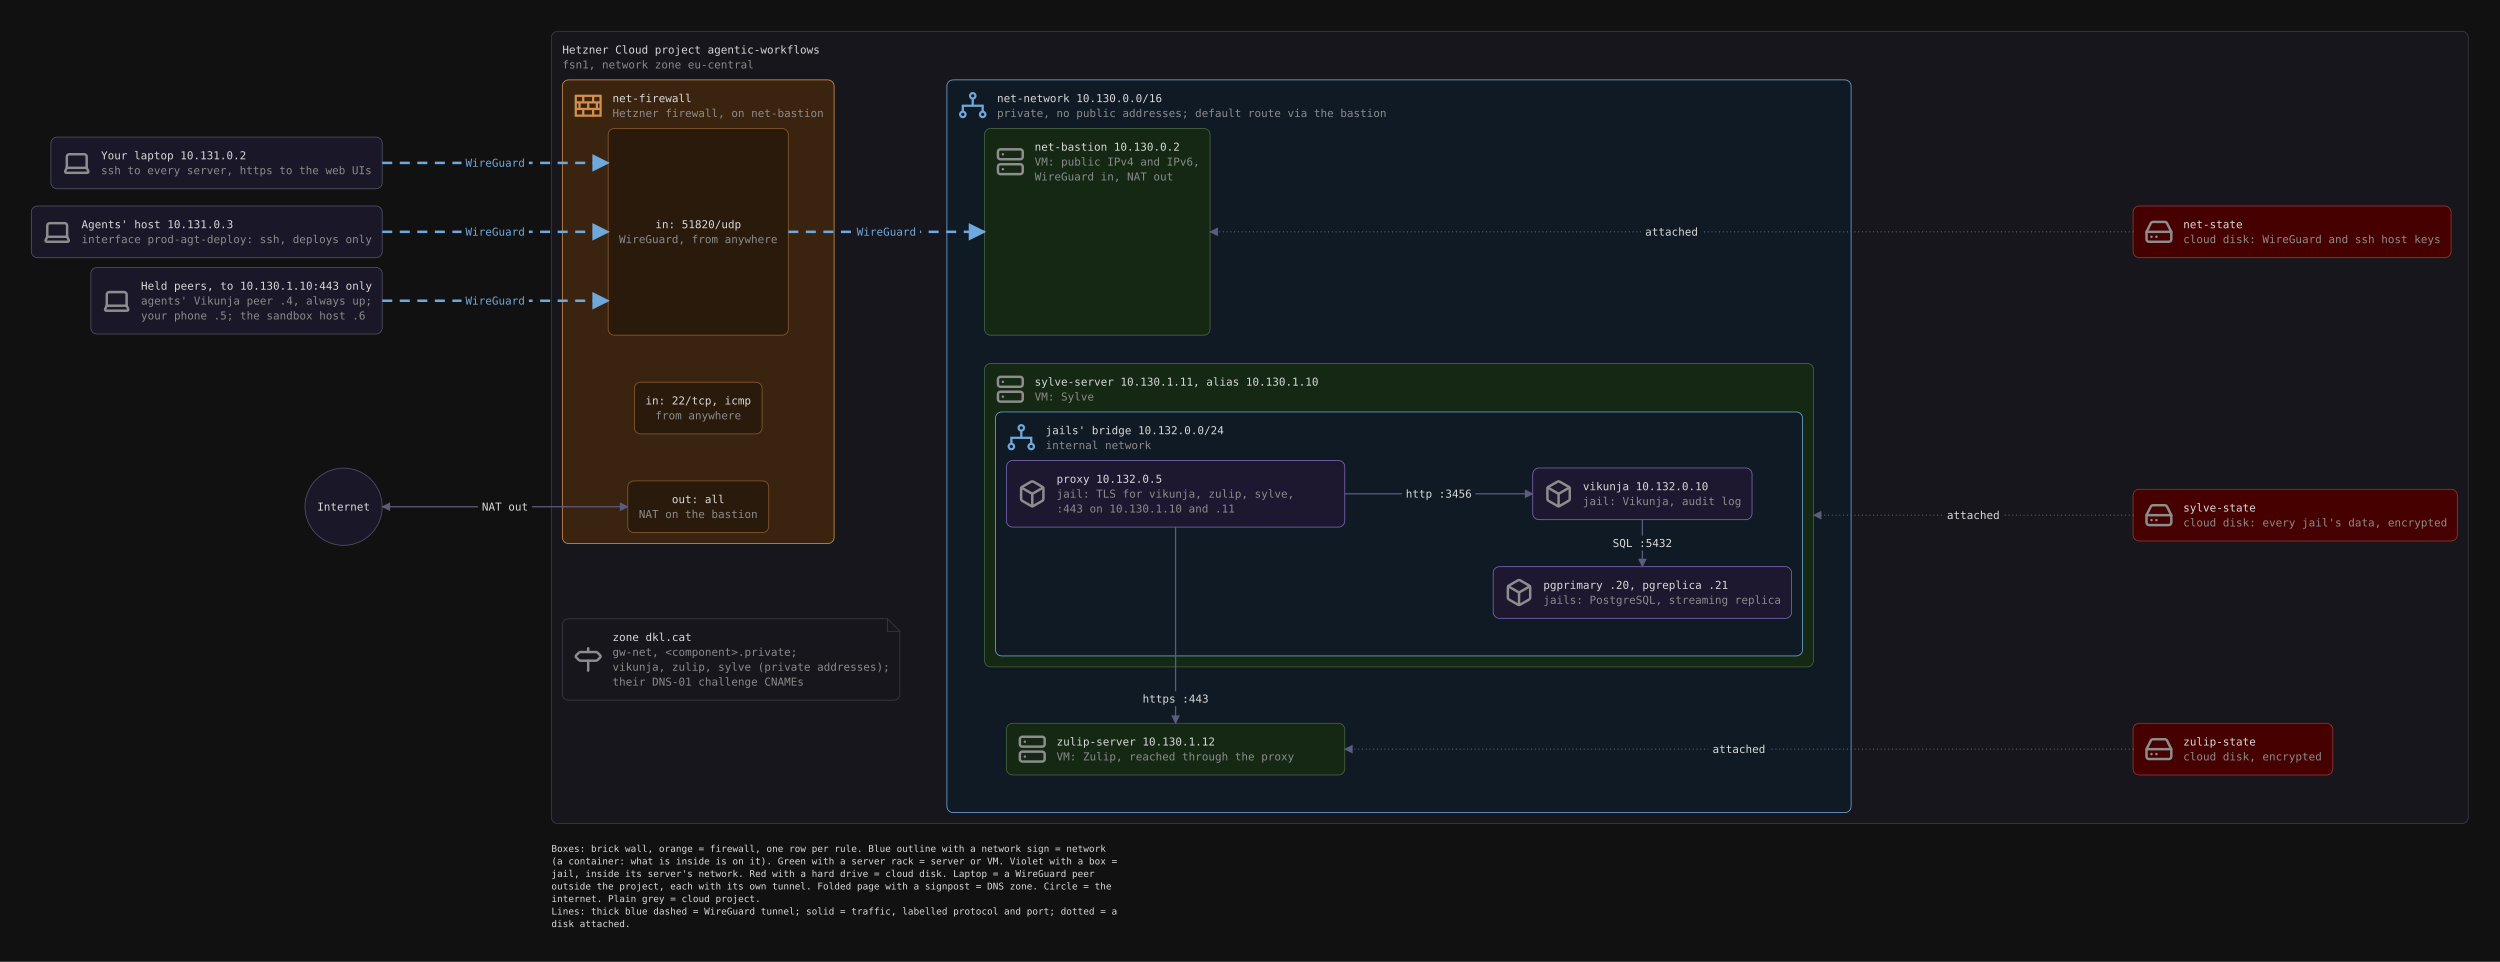
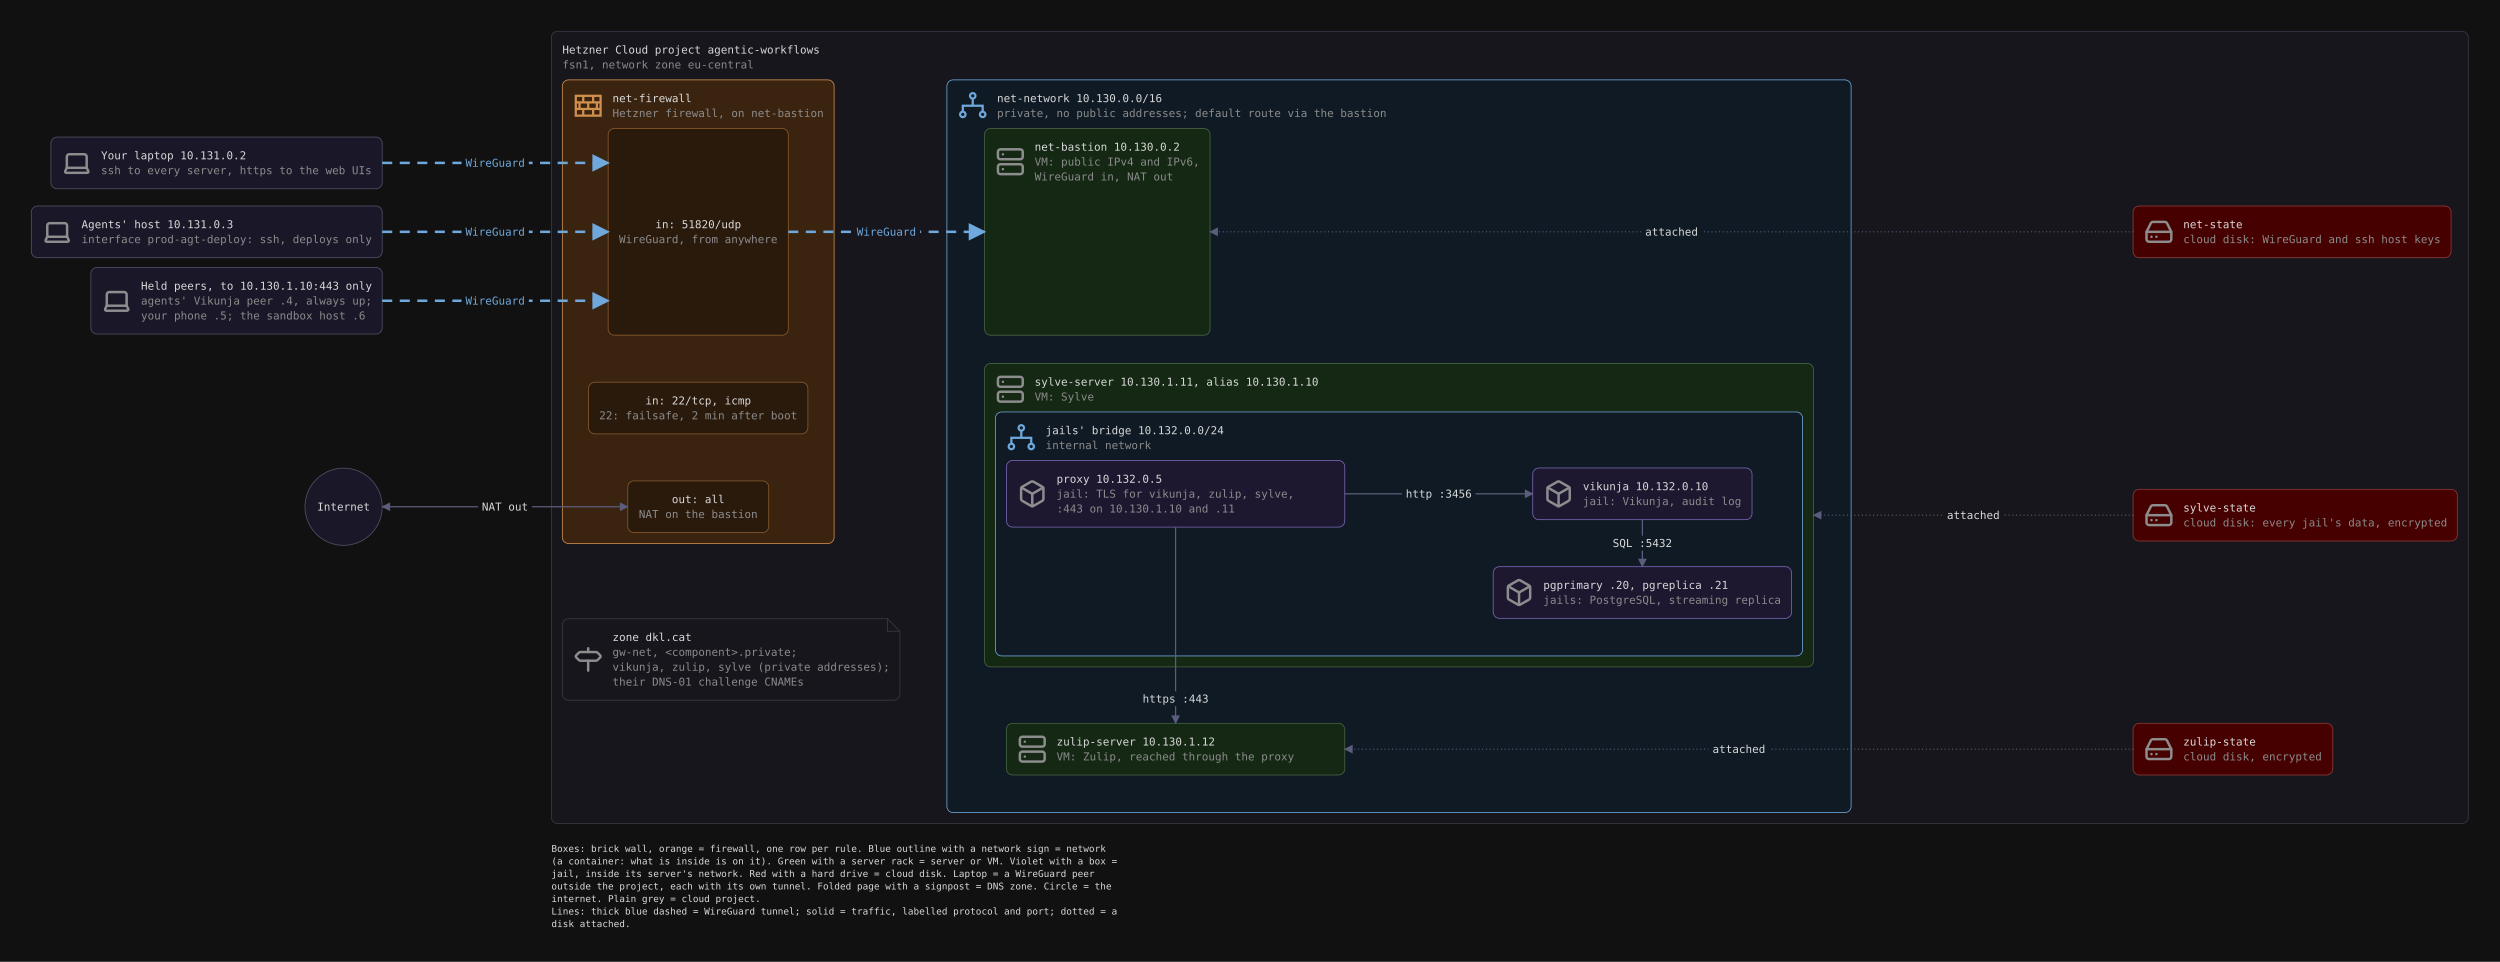
<svg xmlns="http://www.w3.org/2000/svg" width="3192" height="1228" viewBox="0 0 3192 1228" font-family="'DejaVu Sans Mono', 'Menlo', 'Consolas', 'Liberation Mono', 'Courier New', monospace" font-size="14px">
  <defs>
-     <marker id="r2b7fef2e-arrow-6fa8dc" viewBox="0 0 10 10" refX="9" refY="5" markerWidth="7" markerHeight="7" orient="auto-start-reverse">
+     <marker id="r66264893-arrow-6fa8dc" viewBox="0 0 10 10" refX="9" refY="5" markerWidth="7" markerHeight="7" orient="auto-start-reverse">
      <path d="M 0 0 L 10 5 L 0 10 z" fill="#6fa8dc" />
    </marker>
-     <marker id="r2b7fef2e-arrow-5c5c7c" viewBox="0 0 10 10" refX="9" refY="5" markerWidth="7" markerHeight="7" orient="auto-start-reverse">
+     <marker id="r66264893-arrow-5c5c7c" viewBox="0 0 10 10" refX="9" refY="5" markerWidth="7" markerHeight="7" orient="auto-start-reverse">
      <path d="M 0 0 L 10 5 L 0 10 z" fill="#5c5c7c" />
    </marker>
  </defs>
  <rect x="0" y="0" width="3192" height="1228" fill="#111111" />
  <path d="M712 40 H3143.5 a8 8 0 0 1 8 8 V1043.5 a8 8 0 0 1 -8 8 H712 a8 8 0 0 1 -8 -8 V48 a8 8 0 0 1 8 -8 Z" fill="#16161c" stroke="#3a3a48" />
  <text x="718" y="68.4" fill="#d9d9d9" text-anchor="start">Hetzner Cloud project agentic-workflows</text>
  <text x="718" y="87.4" fill="#8b8b8b" text-anchor="start">fsn1, network zone eu-central</text>
  <path d="M726 102 H1057 a8 8 0 0 1 8 8 V686 a8 8 0 0 1 -8 8 H726 a8 8 0 0 1 -8 -8 V110 a8 8 0 0 1 8 -8 Z" fill="#3a2410" stroke="#d2904e" />
  <text x="782" y="130.4" fill="#d9d9d9" text-anchor="start">net-firewall</text>
  <text x="782" y="149.4" fill="#8b8b8b" text-anchor="start">Hetzner firewall, on net-bastion</text>
  <svg x="732" y="116" width="38" height="38" color="#8d8d8e" viewBox="0 0 24 24" fill="none" stroke="#d2904e" stroke-width="1.8">
    <rect x="2" y="4" width="20" height="16" />
    <path d="M2 9.3h20M2 14.6h20M8 4v5.3M16 4v5.3M5 9.3v5.3M12 9.3v5.3M19 9.3v5.3M8 14.6V20M16 14.6V20" />
  </svg>
  <path d="M784.5 164 H998.5 a8 8 0 0 1 8 8 V420 a8 8 0 0 1 -8 8 H784.5 a8 8 0 0 1 -8 -8 V172 a8 8 0 0 1 8 -8 Z" fill="#2a1a0c" stroke="#8a5a2c" />
  <text x="891.5" y="291.4" fill="#d9d9d9" text-anchor="middle">in: 51820/udp</text>
  <text x="891.5" y="310.4" fill="#8b8b8b" text-anchor="middle">WireGuard, from anywhere</text>
-   <path d="M818 488 H965 a8 8 0 0 1 8 8 V546 a8 8 0 0 1 -8 8 H818 a8 8 0 0 1 -8 -8 V496 a8 8 0 0 1 8 -8 Z" fill="#2a1a0c" stroke="#8a5a2c" />
+   <path d="M759.5 488 H1023.5 a8 8 0 0 1 8 8 V546 a8 8 0 0 1 -8 8 H759.5 a8 8 0 0 1 -8 -8 V496 a8 8 0 0 1 8 -8 Z" fill="#2a1a0c" stroke="#8a5a2c" />
  <text x="891.5" y="516.4" fill="#d9d9d9" text-anchor="middle">in: 22/tcp, icmp</text>
-   <text x="891.5" y="535.4" fill="#8b8b8b" text-anchor="middle">from anywhere</text>
+   <text x="891.5" y="535.4" fill="#8b8b8b" text-anchor="middle">22: failsafe, 2 min after boot</text>
  <path d="M809.5 614 H973.5 a8 8 0 0 1 8 8 V672 a8 8 0 0 1 -8 8 H809.5 a8 8 0 0 1 -8 -8 V622 a8 8 0 0 1 8 -8 Z" fill="#2a1a0c" stroke="#8a5a2c" />
  <text x="891.5" y="642.4" fill="#d9d9d9" text-anchor="middle">out: all</text>
  <text x="891.5" y="661.4" fill="#8b8b8b" text-anchor="middle">NAT on the bastion</text>
  <path d="M1217 102 H2355.5 a8 8 0 0 1 8 8 V1029.5 a8 8 0 0 1 -8 8 H1217 a8 8 0 0 1 -8 -8 V110 a8 8 0 0 1 8 -8 Z" fill="#0f1a24" stroke="#6fa8dc" />
  <text x="1273" y="130.4" fill="#d9d9d9" text-anchor="start">net-network  10.130.0.0/16</text>
  <text x="1273" y="149.4" fill="#8b8b8b" text-anchor="start">private, no public addresses; default route via the bastion</text>
  <svg x="1223" y="116" width="38" height="38" color="#8d8d8e" viewBox="0 0 24 24" fill="none" stroke="#6fa8dc" stroke-width="1.8">
    <circle cx="12" cy="4" r="2.2" />
    <circle cx="4" cy="19" r="2.2" />
    <circle cx="20" cy="19" r="2.2" />
    <path d="M12 6.2V12M4 16.8V12h16v4.8" />
  </svg>
  <path d="M1265 164 H1537 a8 8 0 0 1 8 8 V420 a8 8 0 0 1 -8 8 H1265 a8 8 0 0 1 -8 -8 V172 a8 8 0 0 1 8 -8 Z" fill="#142814" stroke="#486544" />
  <text x="1321" y="192.4" fill="#d9d9d9" text-anchor="start">net-bastion  10.130.0.2</text>
  <text x="1321" y="211.4" fill="#8b8b8b" text-anchor="start">VM: public IPv4 and IPv6,</text>
  <text x="1321" y="230.4" fill="#8b8b8b" text-anchor="start">WireGuard in, NAT out</text>
  <svg x="1271" y="187.5" width="38" height="38" color="#8d8d8e" viewBox="0 0 24 24" fill="none" stroke="currentColor" stroke-width="2" stroke-linecap="round" stroke-linejoin="round">
    <rect width="20" height="8" x="2" y="2" rx="2" ry="2" />
    <rect width="20" height="8" x="2" y="14" rx="2" ry="2" />
    <line x1="6" x2="6.01" y1="6" y2="6" />
    <line x1="6" x2="6.01" y1="18" y2="18" />
  </svg>
  <path d="M1265 464 H2307.5 a8 8 0 0 1 8 8 V843.5 a8 8 0 0 1 -8 8 H1265 a8 8 0 0 1 -8 -8 V472 a8 8 0 0 1 8 -8 Z" fill="#142814" stroke="#486544" />
  <text x="1321" y="492.4" fill="#d9d9d9" text-anchor="start">sylve-server  10.130.1.11, alias 10.130.1.10</text>
  <text x="1321" y="511.4" fill="#8b8b8b" text-anchor="start">VM: Sylve</text>
  <svg x="1271" y="478" width="38" height="38" color="#8d8d8e" viewBox="0 0 24 24" fill="none" stroke="currentColor" stroke-width="2" stroke-linecap="round" stroke-linejoin="round">
    <rect width="20" height="8" x="2" y="2" rx="2" ry="2" />
    <rect width="20" height="8" x="2" y="14" rx="2" ry="2" />
    <line x1="6" x2="6.01" y1="6" y2="6" />
    <line x1="6" x2="6.01" y1="18" y2="18" />
  </svg>
  <path d="M1279 526 H2293.5 a8 8 0 0 1 8 8 V829.5 a8 8 0 0 1 -8 8 H1279 a8 8 0 0 1 -8 -8 V534 a8 8 0 0 1 8 -8 Z" fill="#0f1a24" stroke="#6fa8dc" />
  <text x="1335" y="554.4" fill="#d9d9d9" text-anchor="start">jails' bridge  10.132.0.0/24</text>
  <text x="1335" y="573.4" fill="#8b8b8b" text-anchor="start">internal network</text>
  <svg x="1285" y="540" width="38" height="38" color="#8d8d8e" viewBox="0 0 24 24" fill="none" stroke="#6fa8dc" stroke-width="1.8">
    <circle cx="12" cy="4" r="2.2" />
    <circle cx="4" cy="19" r="2.2" />
    <circle cx="20" cy="19" r="2.2" />
    <path d="M12 6.2V12M4 16.8V12h16v4.8" />
  </svg>
  <path d="M1293 588 H1709 a8 8 0 0 1 8 8 V665 a8 8 0 0 1 -8 8 H1293 a8 8 0 0 1 -8 -8 V596 a8 8 0 0 1 8 -8 Z" fill="#1d1830" stroke="#7a68b8" />
  <text x="1349" y="616.4" fill="#d9d9d9" text-anchor="start">proxy  10.132.0.5</text>
  <text x="1349" y="635.4" fill="#8b8b8b" text-anchor="start">jail: TLS for vikunja, zulip, sylve,</text>
  <text x="1349" y="654.4" fill="#8b8b8b" text-anchor="start">:443 on 10.130.1.10 and .11</text>
  <svg x="1299" y="611.5" width="38" height="38" color="#8d8d8e" viewBox="0 0 24 24" fill="none" stroke="currentColor" stroke-width="2" stroke-linecap="round" stroke-linejoin="round">
    <path d="M21 8a2 2 0 0 0-1-1.73l-7-4a2 2 0 0 0-2 0l-7 4A2 2 0 0 0 3 8v8a2 2 0 0 0 1 1.73l7 4a2 2 0 0 0 2 0l7-4A2 2 0 0 0 21 16Z" />
    <path d="m3.3 7 8.7 5 8.7-5" />
    <path d="M12 22V12" />
  </svg>
  <path d="M1965 597.5 H2229 a8 8 0 0 1 8 8 V655.5 a8 8 0 0 1 -8 8 H1965 a8 8 0 0 1 -8 -8 V605.5 a8 8 0 0 1 8 -8 Z" fill="#1d1830" stroke="#7a68b8" />
  <text x="2021" y="625.9" fill="#d9d9d9" text-anchor="start">vikunja  10.132.0.10</text>
  <text x="2021" y="644.9" fill="#8b8b8b" text-anchor="start">jail: Vikunja, audit log</text>
  <svg x="1971" y="611.5" width="38" height="38" color="#8d8d8e" viewBox="0 0 24 24" fill="none" stroke="currentColor" stroke-width="2" stroke-linecap="round" stroke-linejoin="round">
    <path d="M21 8a2 2 0 0 0-1-1.73l-7-4a2 2 0 0 0-2 0l-7 4A2 2 0 0 0 3 8v8a2 2 0 0 0 1 1.73l7 4a2 2 0 0 0 2 0l7-4A2 2 0 0 0 21 16Z" />
    <path d="m3.3 7 8.7 5 8.7-5" />
    <path d="M12 22V12" />
  </svg>
  <path d="M1914.5 723.5 H2279.5 a8 8 0 0 1 8 8 V781.5 a8 8 0 0 1 -8 8 H1914.5 a8 8 0 0 1 -8 -8 V731.5 a8 8 0 0 1 8 -8 Z" fill="#1d1830" stroke="#7a68b8" />
  <text x="1970.5" y="751.9" fill="#d9d9d9" text-anchor="start">pgprimary .20, pgreplica .21</text>
  <text x="1970.5" y="770.9" fill="#8b8b8b" text-anchor="start">jails: PostgreSQL, streaming replica</text>
  <svg x="1920.5" y="737.5" width="38" height="38" color="#8d8d8e" viewBox="0 0 24 24" fill="none" stroke="currentColor" stroke-width="2" stroke-linecap="round" stroke-linejoin="round">
    <path d="M21 8a2 2 0 0 0-1-1.73l-7-4a2 2 0 0 0-2 0l-7 4A2 2 0 0 0 3 8v8a2 2 0 0 0 1 1.73l7 4a2 2 0 0 0 2 0l7-4A2 2 0 0 0 21 16Z" />
    <path d="m3.3 7 8.7 5 8.7-5" />
    <path d="M12 22V12" />
  </svg>
  <path d="M1293 923.5 H1709 a8 8 0 0 1 8 8 V981.5 a8 8 0 0 1 -8 8 H1293 a8 8 0 0 1 -8 -8 V931.5 a8 8 0 0 1 8 -8 Z" fill="#142814" stroke="#486544" />
  <text x="1349" y="951.9" fill="#d9d9d9" text-anchor="start">zulip-server  10.130.1.12</text>
  <text x="1349" y="970.9" fill="#8b8b8b" text-anchor="start">VM: Zulip, reached through the proxy</text>
  <svg x="1299" y="937.5" width="38" height="38" color="#8d8d8e" viewBox="0 0 24 24" fill="none" stroke="currentColor" stroke-width="2" stroke-linecap="round" stroke-linejoin="round">
    <rect width="20" height="8" x="2" y="2" rx="2" ry="2" />
    <rect width="20" height="8" x="2" y="14" rx="2" ry="2" />
    <line x1="6" x2="6.01" y1="6" y2="6" />
    <line x1="6" x2="6.01" y1="18" y2="18" />
  </svg>
  <path d="M2731.5 263 H3121.5 a8 8 0 0 1 8 8 V321 a8 8 0 0 1 -8 8 H2731.5 a8 8 0 0 1 -8 -8 V271 a8 8 0 0 1 8 -8 Z" fill="#460000" stroke="#8f3a3a" />
  <text x="2787.5" y="291.4" fill="#d9d9d9" text-anchor="start">net-state</text>
  <text x="2787.5" y="310.4" fill="#8b8b8b" text-anchor="start">cloud disk: WireGuard and ssh host keys</text>
  <svg x="2737.5" y="277" width="38" height="38" color="#8d8d8e" viewBox="0 0 24 24" fill="none" stroke="currentColor" stroke-width="2" stroke-linecap="round" stroke-linejoin="round">
    <path d="M10 16h.01" />
    <path d="M2.212 11.577a2 2 0 0 0-.212.896V18a2 2 0 0 0 2 2h16a2 2 0 0 0 2-2v-5.527a2 2 0 0 0-.212-.896L18.55 5.11A2 2 0 0 0 16.76 4H7.24a2 2 0 0 0-1.79 1.11z" />
    <path d="M21.946 12.013H2.054" />
    <path d="M6 16h.01" />
  </svg>
  <path d="M2731.5 624.75 H3129.5 a8 8 0 0 1 8 8 V682.75 a8 8 0 0 1 -8 8 H2731.5 a8 8 0 0 1 -8 -8 V632.75 a8 8 0 0 1 8 -8 Z" fill="#460000" stroke="#8f3a3a" />
  <text x="2787.5" y="653.15" fill="#d9d9d9" text-anchor="start">sylve-state</text>
  <text x="2787.5" y="672.15" fill="#8b8b8b" text-anchor="start">cloud disk: every jail's data, encrypted</text>
  <svg x="2737.5" y="638.75" width="38" height="38" color="#8d8d8e" viewBox="0 0 24 24" fill="none" stroke="currentColor" stroke-width="2" stroke-linecap="round" stroke-linejoin="round">
    <path d="M10 16h.01" />
    <path d="M2.212 11.577a2 2 0 0 0-.212.896V18a2 2 0 0 0 2 2h16a2 2 0 0 0 2-2v-5.527a2 2 0 0 0-.212-.896L18.55 5.11A2 2 0 0 0 16.76 4H7.24a2 2 0 0 0-1.79 1.11z" />
    <path d="M21.946 12.013H2.054" />
    <path d="M6 16h.01" />
  </svg>
  <path d="M2731.5 923.5 H2970.5 a8 8 0 0 1 8 8 V981.5 a8 8 0 0 1 -8 8 H2731.5 a8 8 0 0 1 -8 -8 V931.5 a8 8 0 0 1 8 -8 Z" fill="#460000" stroke="#8f3a3a" />
  <text x="2787.5" y="951.9" fill="#d9d9d9" text-anchor="start">zulip-state</text>
  <text x="2787.5" y="970.9" fill="#8b8b8b" text-anchor="start">cloud disk, encrypted</text>
  <svg x="2737.5" y="937.5" width="38" height="38" color="#8d8d8e" viewBox="0 0 24 24" fill="none" stroke="currentColor" stroke-width="2" stroke-linecap="round" stroke-linejoin="round">
    <path d="M10 16h.01" />
    <path d="M2.212 11.577a2 2 0 0 0-.212.896V18a2 2 0 0 0 2 2h16a2 2 0 0 0 2-2v-5.527a2 2 0 0 0-.212-.896L18.55 5.11A2 2 0 0 0 16.76 4H7.24a2 2 0 0 0-1.79 1.11z" />
    <path d="M21.946 12.013H2.054" />
    <path d="M6 16h.01" />
  </svg>
  <path d="M726 790 H1133 L1149 806 V886 a8 8 0 0 1 -8 8 H726 a8 8 0 0 1 -8 -8 V798 a8 8 0 0 1 8 -8 Z" fill="#16161c" stroke="#3a3a48" />
  <path d="M1133 790 V806 H1149" fill="none" stroke="#3a3a48" />
  <text x="782" y="818.4" fill="#d9d9d9" text-anchor="start">zone dkl.cat</text>
  <text x="782" y="837.4" fill="#8b8b8b" text-anchor="start">gw-net, &lt;component&gt;.private;</text>
  <text x="782" y="856.4" fill="#8b8b8b" text-anchor="start">vikunja, zulip, sylve (private addresses);</text>
  <text x="782" y="875.4" fill="#8b8b8b" text-anchor="start">their DNS-01 challenge CNAMEs</text>
  <svg x="732" y="823" width="38" height="38" color="#8d8d8e" viewBox="0 0 24 24" fill="none" stroke="currentColor" stroke-width="2" stroke-linecap="round" stroke-linejoin="round">
    <path d="M12 13v8" />
    <path d="M12 3v3" />
    <path d="M2.354 10.354a1.207 1.207 0 0 1 0-1.708l2.06-2.06A2 2 0 0 1 5.828 6h12.344a2 2 0 0 1 1.414.586l2.06 2.06a1.207 1.207 0 0 1 0 1.708l-2.06 2.06a2 2 0 0 1-1.414.586H5.828a2 2 0 0 1-1.414-.586z" />
  </svg>
  <path d="M48 263 H480 a8 8 0 0 1 8 8 V321 a8 8 0 0 1 -8 8 H48 a8 8 0 0 1 -8 -8 V271 a8 8 0 0 1 8 -8 Z" fill="#191728" stroke="#4f5367" />
  <text x="104" y="291.4" fill="#d9d9d9" text-anchor="start">Agents' host  10.131.0.3</text>
  <text x="104" y="310.4" fill="#8b8b8b" text-anchor="start">interface prod-agt-deploy: ssh, deploys only</text>
  <svg x="54" y="277" width="38" height="38" color="#8d8d8e" viewBox="0 0 24 24" fill="none" stroke="currentColor" stroke-width="2" stroke-linecap="round" stroke-linejoin="round">
    <path d="M18 5a2 2 0 0 1 2 2v8.526a2 2 0 0 0 .212.897l1.068 2.127a1 1 0 0 1-.9 1.45H3.62a1 1 0 0 1-.9-1.45l1.068-2.127A2 2 0 0 0 4 15.526V7a2 2 0 0 1 2-2z" />
    <path d="M20.054 15.987H3.946" />
  </svg>
  <path d="M73 175 H480 a8 8 0 0 1 8 8 V233 a8 8 0 0 1 -8 8 H73 a8 8 0 0 1 -8 -8 V183 a8 8 0 0 1 8 -8 Z" fill="#191728" stroke="#4f5367" />
  <text x="129" y="203.4" fill="#d9d9d9" text-anchor="start">Your laptop  10.131.0.2</text>
  <text x="129" y="222.4" fill="#8b8b8b" text-anchor="start">ssh to every server, https to the web UIs</text>
  <svg x="79" y="189" width="38" height="38" color="#8d8d8e" viewBox="0 0 24 24" fill="none" stroke="currentColor" stroke-width="2" stroke-linecap="round" stroke-linejoin="round">
    <path d="M18 5a2 2 0 0 1 2 2v8.526a2 2 0 0 0 .212.897l1.068 2.127a1 1 0 0 1-.9 1.45H3.62a1 1 0 0 1-.9-1.45l1.068-2.127A2 2 0 0 0 4 15.526V7a2 2 0 0 1 2-2z" />
    <path d="M20.054 15.987H3.946" />
  </svg>
  <path d="M124 341.5 H480 a8 8 0 0 1 8 8 V418.5 a8 8 0 0 1 -8 8 H124 a8 8 0 0 1 -8 -8 V349.5 a8 8 0 0 1 8 -8 Z" fill="#191728" stroke="#4f5367" />
  <text x="180" y="369.9" fill="#d9d9d9" text-anchor="start">Held peers, to 10.130.1.10:443 only</text>
  <text x="180" y="388.9" fill="#8b8b8b" text-anchor="start">agents' Vikunja peer .4, always up;</text>
  <text x="180" y="407.9" fill="#8b8b8b" text-anchor="start">your phone .5; the sandbox host .6</text>
  <svg x="130" y="365" width="38" height="38" color="#8d8d8e" viewBox="0 0 24 24" fill="none" stroke="currentColor" stroke-width="2" stroke-linecap="round" stroke-linejoin="round">
    <path d="M18 5a2 2 0 0 1 2 2v8.526a2 2 0 0 0 .212.897l1.068 2.127a1 1 0 0 1-.9 1.45H3.62a1 1 0 0 1-.9-1.45l1.068-2.127A2 2 0 0 0 4 15.526V7a2 2 0 0 1 2-2z" />
    <path d="M20.054 15.987H3.946" />
  </svg>
  <path d="M389.4 647 a49.3 49.3 0 1 0 98.6 0 a49.3 49.3 0 1 0 -98.6 0 Z" fill="#191728" stroke="#4f5367" />
  <text x="438.7" y="651.9" fill="#d9d9d9" text-anchor="middle">Internet</text>
  <g font-size="12px">
    <text x="704" y="1087.7" fill="#d9d9d9" text-anchor="start">Boxes: brick wall, orange = firewall, one row per rule. Blue outline with a network sign = network</text>
    <text x="704" y="1103.7" fill="#d9d9d9" text-anchor="start">(a container: what is inside is on it). Green with a server rack = server or VM. Violet with a box =</text>
    <text x="704" y="1119.7" fill="#d9d9d9" text-anchor="start">jail, inside its server's network. Red with a hard drive = cloud disk. Laptop = a WireGuard peer</text>
    <text x="704" y="1135.7" fill="#d9d9d9" text-anchor="start">outside the project, each with its own tunnel. Folded page with a signpost = DNS zone. Circle = the</text>
    <text x="704" y="1151.7" fill="#d9d9d9" text-anchor="start">internet. Plain grey = cloud project.</text>
    <text x="704" y="1167.7" fill="#d9d9d9" text-anchor="start">Lines: thick blue dashed = WireGuard tunnel; solid = traffic, labelled protocol and port; dotted = a</text>
    <text x="704" y="1183.7" fill="#d9d9d9" text-anchor="start">disk attached.</text>
  </g>
-   <line x1="488" y1="208" x2="776.5" y2="208" stroke="#6fa8dc" stroke-width="3.2" stroke-dasharray="12.8 9.6" marker-end="url(#r2b7fef2e-arrow-6fa8dc)" />
+   <line x1="488" y1="208" x2="776.5" y2="208" stroke="#6fa8dc" stroke-width="3.2" stroke-dasharray="12.8 9.6" marker-end="url(#r66264893-arrow-6fa8dc)" />
  <rect x="589.25" y="198.5" width="86" height="19" fill="#111111" />
  <text x="632.25" y="212.9" fill="#6fa8dc" text-anchor="middle">WireGuard</text>
-   <line x1="488" y1="296" x2="776.5" y2="296" stroke="#6fa8dc" stroke-width="3.2" stroke-dasharray="12.8 9.6" marker-end="url(#r2b7fef2e-arrow-6fa8dc)" />
+   <line x1="488" y1="296" x2="776.5" y2="296" stroke="#6fa8dc" stroke-width="3.2" stroke-dasharray="12.8 9.6" marker-end="url(#r66264893-arrow-6fa8dc)" />
  <rect x="589.25" y="286.5" width="86" height="19" fill="#111111" />
  <text x="632.25" y="300.9" fill="#6fa8dc" text-anchor="middle">WireGuard</text>
-   <line x1="488" y1="384" x2="776.5" y2="384" stroke="#6fa8dc" stroke-width="3.2" stroke-dasharray="12.8 9.6" marker-end="url(#r2b7fef2e-arrow-6fa8dc)" />
+   <line x1="488" y1="384" x2="776.5" y2="384" stroke="#6fa8dc" stroke-width="3.2" stroke-dasharray="12.8 9.6" marker-end="url(#r66264893-arrow-6fa8dc)" />
  <rect x="589.25" y="374.5" width="86" height="19" fill="#111111" />
  <text x="632.25" y="388.9" fill="#6fa8dc" text-anchor="middle">WireGuard</text>
-   <line x1="1006.5" y1="296" x2="1257" y2="296" stroke="#6fa8dc" stroke-width="3.2" stroke-dasharray="12.8 9.6" marker-end="url(#r2b7fef2e-arrow-6fa8dc)" />
+   <line x1="1006.5" y1="296" x2="1257" y2="296" stroke="#6fa8dc" stroke-width="3.2" stroke-dasharray="12.8 9.6" marker-end="url(#r66264893-arrow-6fa8dc)" />
  <rect x="1088.75" y="286.5" width="86" height="19" fill="#16161c" />
  <text x="1131.75" y="300.9" fill="#6fa8dc" text-anchor="middle">WireGuard</text>
-   <line x1="488" y1="647" x2="801.5" y2="647" stroke="#5c5c7c" stroke-width="1.6" marker-end="url(#r2b7fef2e-arrow-5c5c7c)" marker-start="url(#r2b7fef2e-arrow-5c5c7c)" />
+   <line x1="488" y1="647" x2="801.5" y2="647" stroke="#5c5c7c" stroke-width="1.6" marker-end="url(#r66264893-arrow-5c5c7c)" marker-start="url(#r66264893-arrow-5c5c7c)" />
  <rect x="610.25" y="637.5" width="69" height="19" fill="#111111" />
  <text x="644.75" y="651.9" fill="#d9d9d9" text-anchor="middle">NAT out</text>
-   <line x1="1717" y1="630.5" x2="1957" y2="630.5" stroke="#5c5c7c" stroke-width="1.6" marker-end="url(#r2b7fef2e-arrow-5c5c7c)" />
+   <line x1="1717" y1="630.5" x2="1957" y2="630.5" stroke="#5c5c7c" stroke-width="1.6" marker-end="url(#r66264893-arrow-5c5c7c)" />
  <rect x="1790" y="621" width="94" height="19" fill="#0f1a24" />
  <text x="1837" y="635.4" fill="#d9d9d9" text-anchor="middle">http :3456</text>
-   <line x1="2097" y1="663.5" x2="2097" y2="723.5" stroke="#5c5c7c" stroke-width="1.6" marker-end="url(#r2b7fef2e-arrow-5c5c7c)" />
+   <line x1="2097" y1="663.5" x2="2097" y2="723.5" stroke="#5c5c7c" stroke-width="1.6" marker-end="url(#r66264893-arrow-5c5c7c)" />
  <rect x="2054" y="684" width="86" height="19" fill="#0f1a24" />
  <text x="2097" y="698.4" fill="#d9d9d9" text-anchor="middle">SQL :5432</text>
-   <line x1="1501" y1="673" x2="1501" y2="923.5" stroke="#5c5c7c" stroke-width="1.6" marker-end="url(#r2b7fef2e-arrow-5c5c7c)" />
+   <line x1="1501" y1="673" x2="1501" y2="923.5" stroke="#5c5c7c" stroke-width="1.6" marker-end="url(#r66264893-arrow-5c5c7c)" />
  <rect x="1454" y="882.69" width="94" height="19" fill="#0f1a24" />
  <text x="1501" y="897.09" fill="#d9d9d9" text-anchor="middle">https :443</text>
-   <line x1="2723.5" y1="296" x2="1545" y2="296" stroke="#5c5c7c" stroke-width="1.6" stroke-dasharray="0 4.8" stroke-linecap="round" marker-end="url(#r2b7fef2e-arrow-5c5c7c)" />
+   <line x1="2723.5" y1="296" x2="1545" y2="296" stroke="#5c5c7c" stroke-width="1.6" stroke-dasharray="0 4.8" stroke-linecap="round" marker-end="url(#r66264893-arrow-5c5c7c)" />
  <rect x="2095.25" y="286.5" width="78" height="19" fill="#0f1a24" />
  <text x="2134.25" y="300.9" fill="#d9d9d9" text-anchor="middle">attached</text>
-   <line x1="2723.5" y1="657.75" x2="2315.5" y2="657.75" stroke="#5c5c7c" stroke-width="1.6" stroke-dasharray="0 4.8" stroke-linecap="round" marker-end="url(#r2b7fef2e-arrow-5c5c7c)" />
+   <line x1="2723.5" y1="657.75" x2="2315.5" y2="657.75" stroke="#5c5c7c" stroke-width="1.6" stroke-dasharray="0 4.8" stroke-linecap="round" marker-end="url(#r66264893-arrow-5c5c7c)" />
  <rect x="2480.5" y="648.25" width="78" height="19" fill="#16161c" />
  <text x="2519.5" y="662.65" fill="#d9d9d9" text-anchor="middle">attached</text>
-   <line x1="2723.5" y1="956.5" x2="1717" y2="956.5" stroke="#5c5c7c" stroke-width="1.6" stroke-dasharray="0 4.8" stroke-linecap="round" marker-end="url(#r2b7fef2e-arrow-5c5c7c)" />
+   <line x1="2723.5" y1="956.5" x2="1717" y2="956.5" stroke="#5c5c7c" stroke-width="1.6" stroke-dasharray="0 4.8" stroke-linecap="round" marker-end="url(#r66264893-arrow-5c5c7c)" />
  <rect x="2181.25" y="947" width="78" height="19" fill="#0f1a24" />
  <text x="2220.25" y="961.4" fill="#d9d9d9" text-anchor="middle">attached</text>
</svg>
